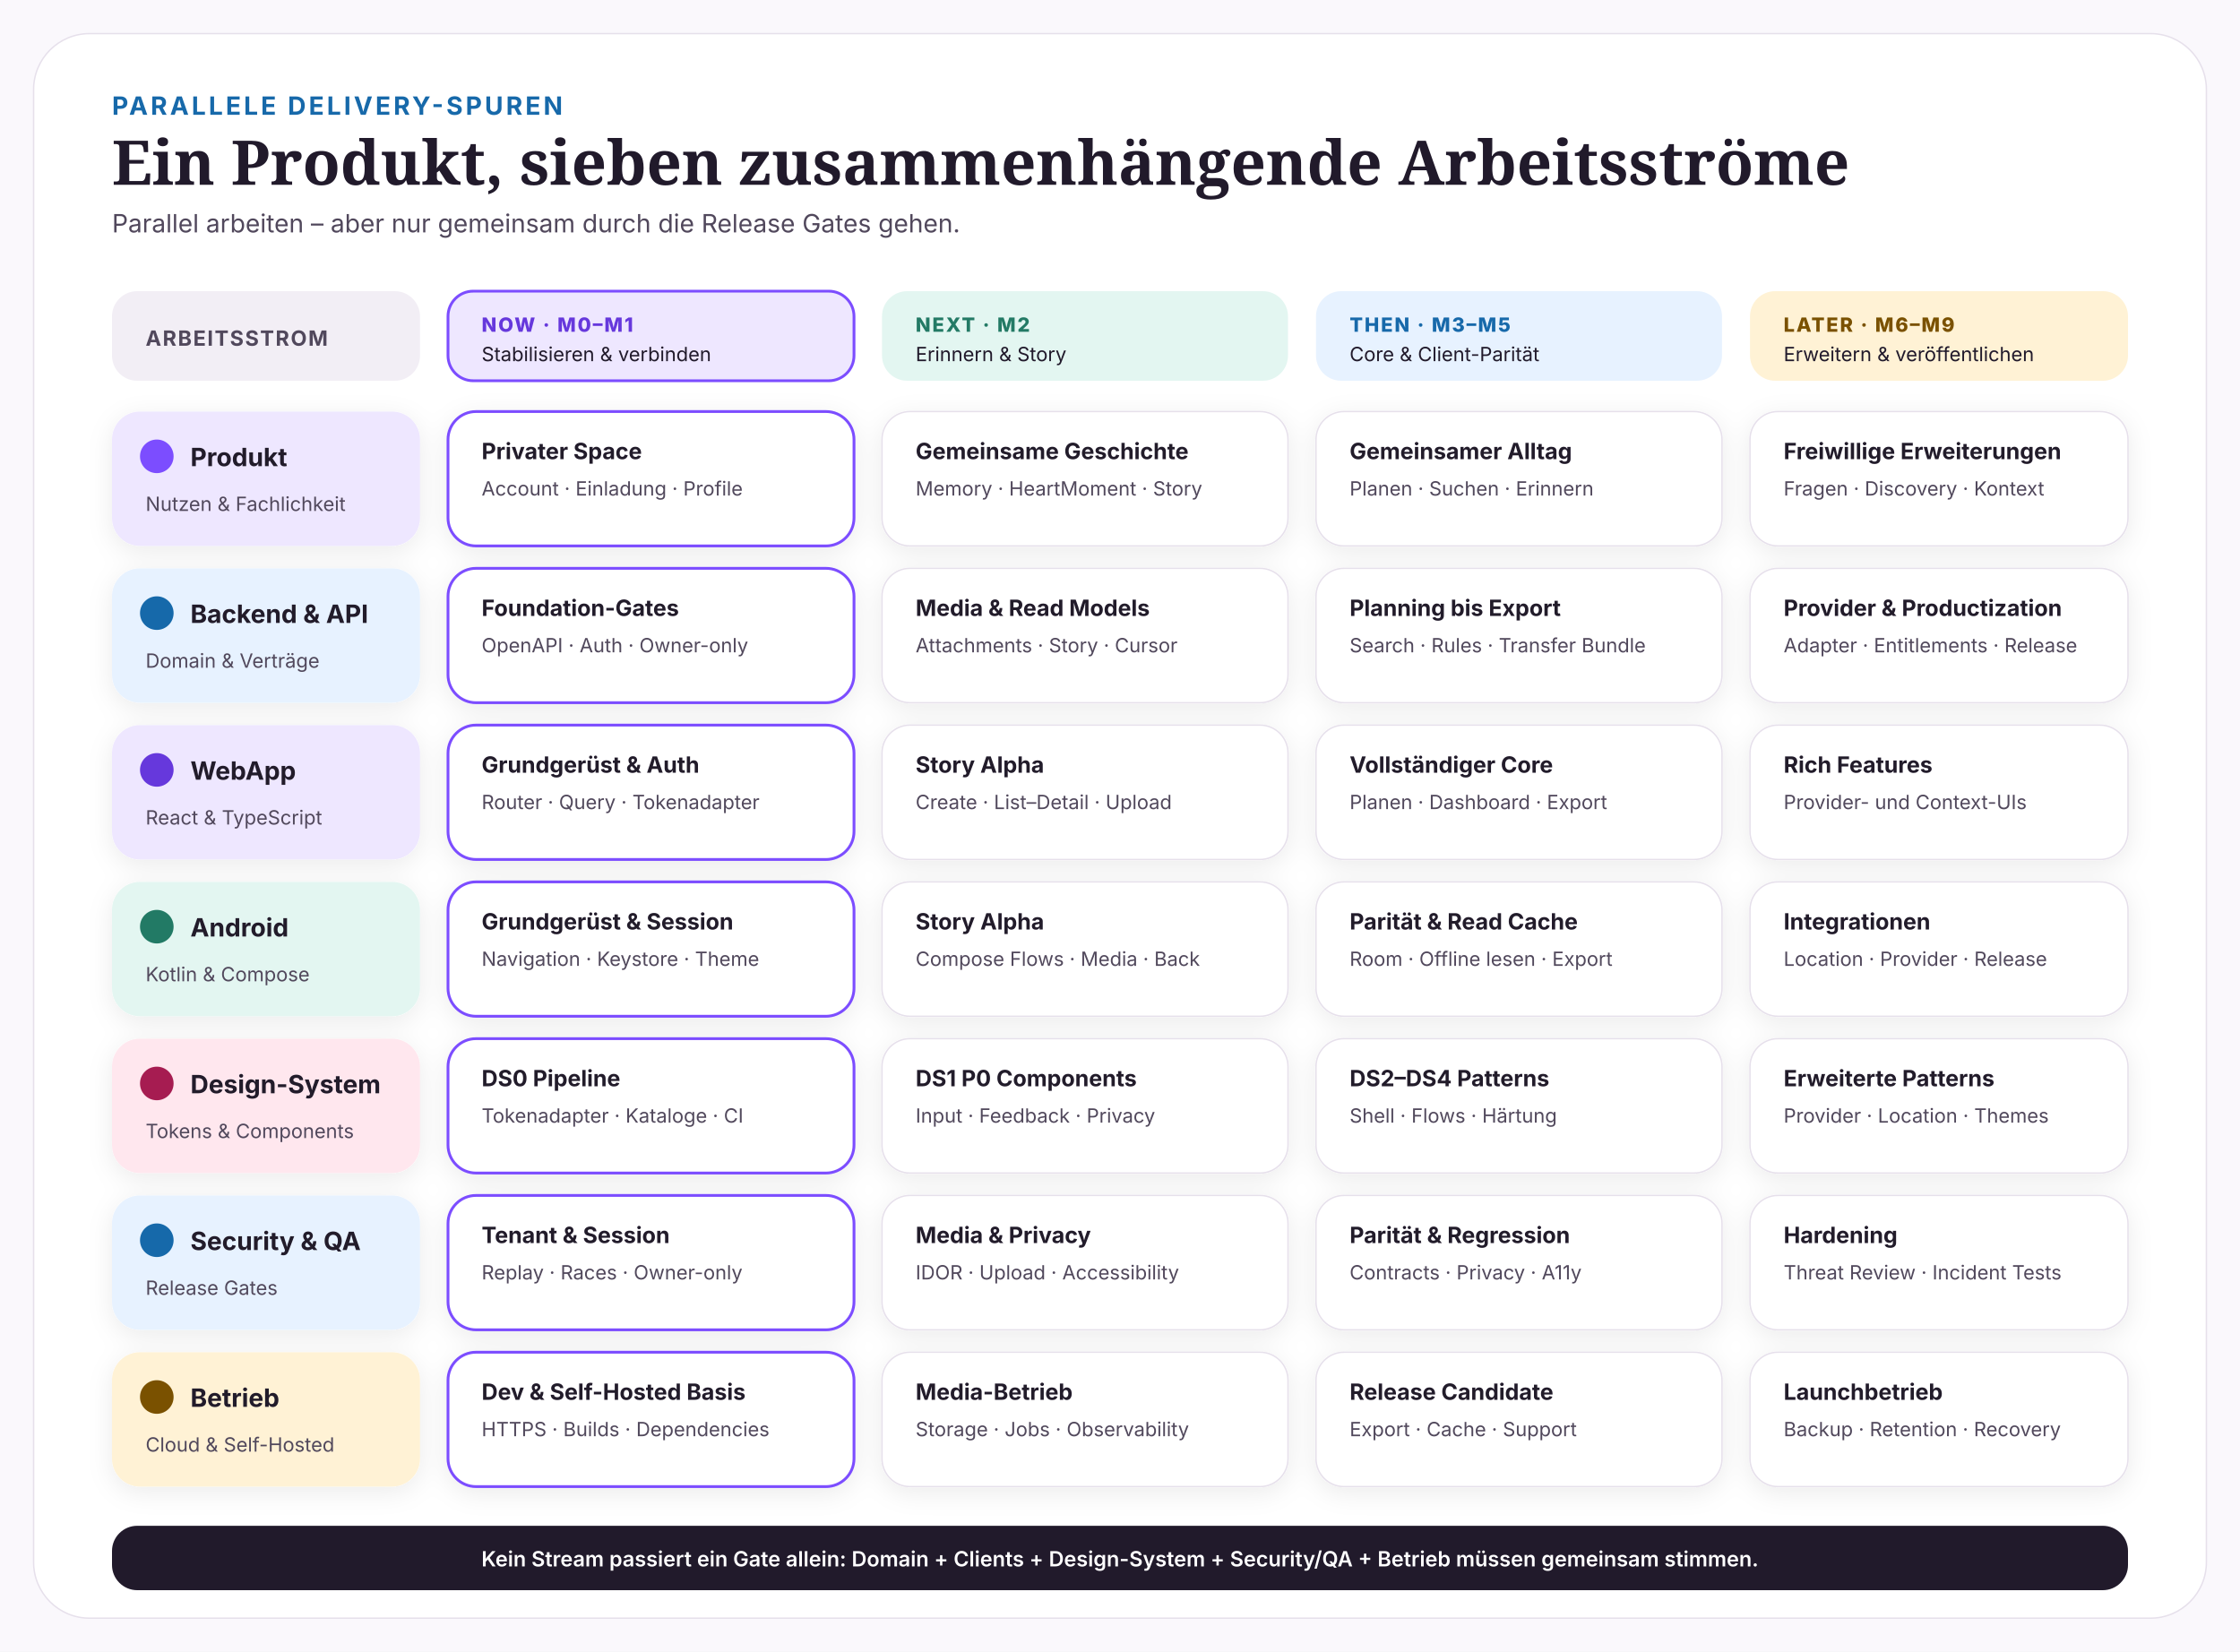
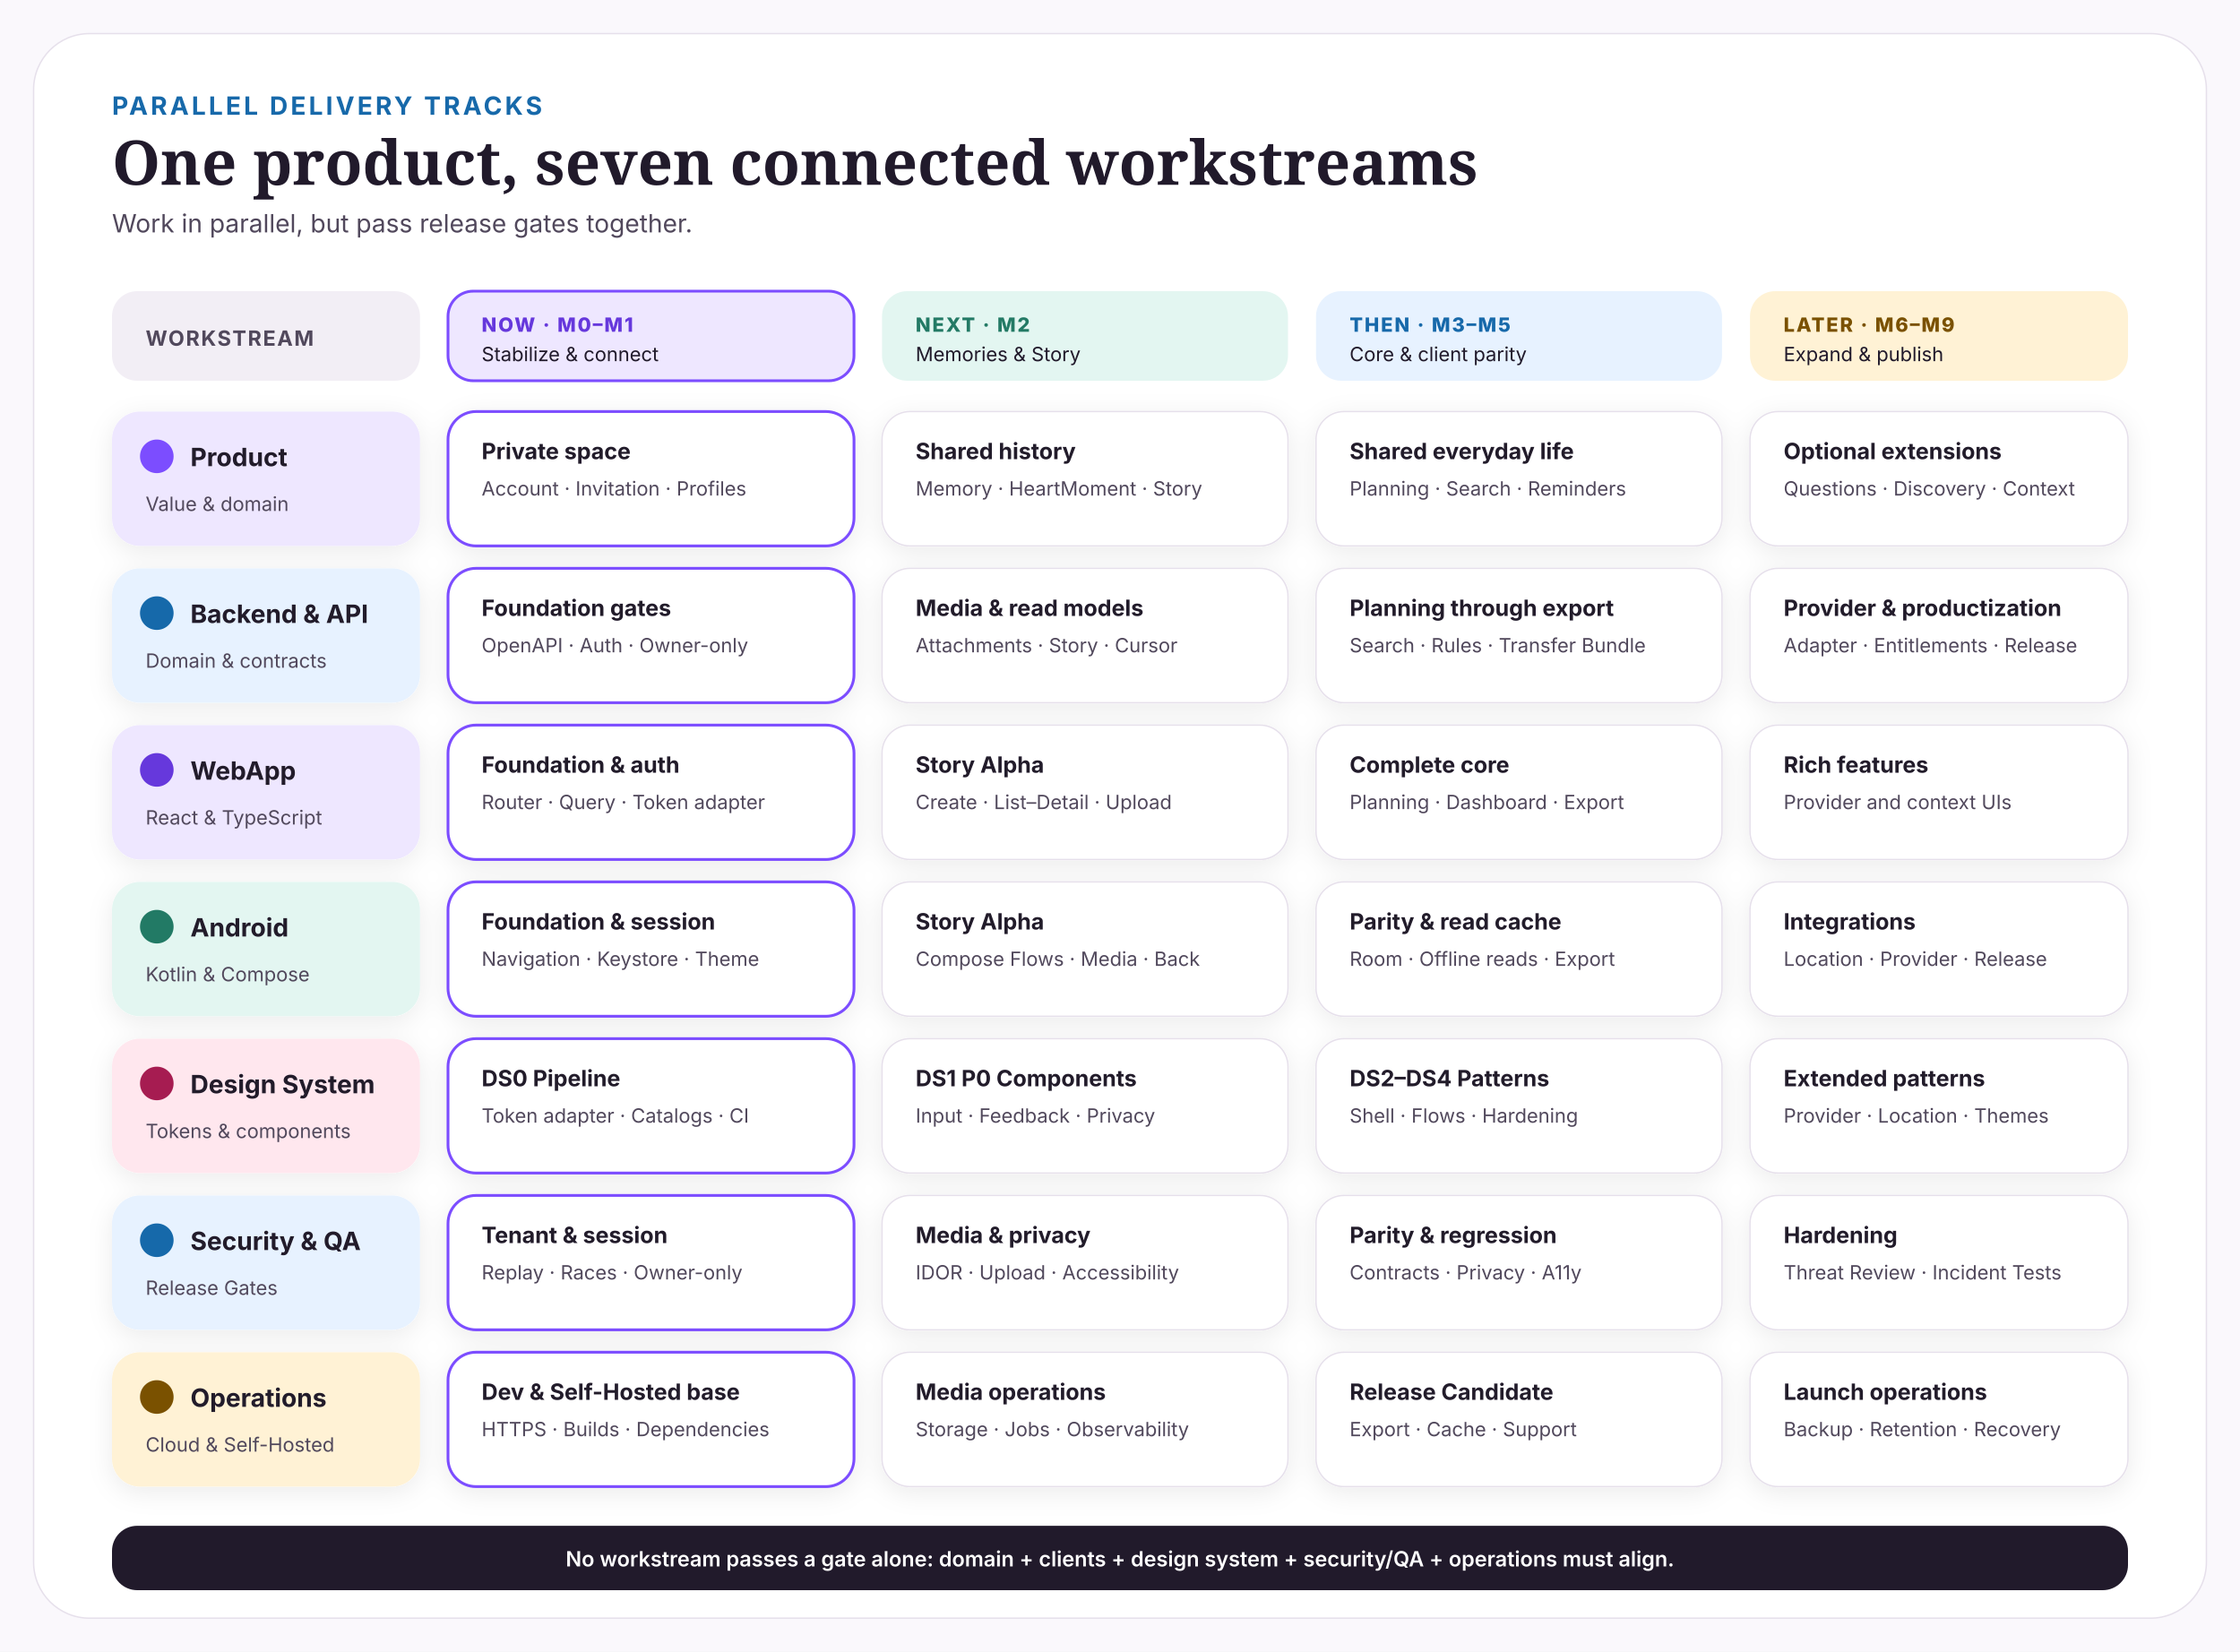
<svg xmlns="http://www.w3.org/2000/svg" width="1600" height="1180" viewBox="0 0 1600 1180" role="img" aria-labelledby="title desc">
  <defs>
    <filter id="shadow" x="-15%" y="-15%" width="130%" height="150%">
      <feDropShadow dx="0" dy="4" stdDeviation="9" flood-color="#211A2B" flood-opacity="0.08" />
    </filter>
  </defs>
  <rect width="1600" height="1180" fill="#FAF8FC" />
  <rect x="24" y="24" width="1552" height="1132" rx="40" fill="#FFFFFF" stroke="#E6E0EB" />
-   <text x="80" y="82" fill="#1769AA" font-family="Inter, Arial, sans-serif" font-size="18" font-weight="700" letter-spacing="2">PARALLELE DELIVERY-SPUREN</text>
-   <text x="80" y="132" fill="#211A2B" font-family="Fraunces, Georgia, serif" font-size="44" font-weight="600">Ein Produkt, sieben zusammenhängende Arbeitsströme</text>
-   <text x="80" y="166" fill="#51485C" font-family="Inter, Arial, sans-serif" font-size="18">Parallel arbeiten – aber nur gemeinsam durch die Release Gates gehen.</text>
+   <text x="80" y="82" fill="#1769AA" font-family="Inter, Arial, sans-serif" font-size="18" font-weight="700" letter-spacing="2">PARALLEL DELIVERY TRACKS</text>
+   <text x="80" y="132" fill="#211A2B" font-family="Fraunces, Georgia, serif" font-size="44" font-weight="600">One product, seven connected workstreams</text>
+   <text x="80" y="166" fill="#51485C" font-family="Inter, Arial, sans-serif" font-size="18">Work in parallel, but pass release gates together.</text>
  <g font-family="Inter, Arial, sans-serif">
    <rect x="80" y="208" width="220" height="64" rx="18" fill="#F2EEF5" />
-     <text x="104" y="247" fill="#51485C" font-size="15" font-weight="700" letter-spacing="1">ARBEITSSTROM</text>
+     <text x="104" y="247" fill="#51485C" font-size="15" font-weight="700" letter-spacing="1">WORKSTREAM</text>
    <rect x="320" y="208" width="290" height="64" rx="18" fill="#EEE7FF" stroke="#7C4DFF" stroke-width="2" />
    <text x="344" y="237" fill="#6638DC" font-size="14" font-weight="800" letter-spacing="1.2">NOW · M0–M1</text>
-     <text x="344" y="258" fill="#211A2B" font-size="14">Stabilisieren &amp; verbinden</text>
+     <text x="344" y="258" fill="#211A2B" font-size="14">Stabilize &amp; connect</text>
    <rect x="630" y="208" width="290" height="64" rx="18" fill="#E3F6F1" />
    <text x="654" y="237" fill="#237A65" font-size="14" font-weight="800" letter-spacing="1.2">NEXT · M2</text>
-     <text x="654" y="258" fill="#211A2B" font-size="14">Erinnern &amp; Story</text>
+     <text x="654" y="258" fill="#211A2B" font-size="14">Memories &amp; Story</text>
    <rect x="940" y="208" width="290" height="64" rx="18" fill="#E7F2FF" />
    <text x="964" y="237" fill="#1769AA" font-size="14" font-weight="800" letter-spacing="1.2">THEN · M3–M5</text>
-     <text x="964" y="258" fill="#211A2B" font-size="14">Core &amp; Client-Parität</text>
+     <text x="964" y="258" fill="#211A2B" font-size="14">Core &amp; client parity</text>
    <rect x="1250" y="208" width="270" height="64" rx="18" fill="#FFF2D5" />
    <text x="1274" y="237" fill="#7A5100" font-size="14" font-weight="800" letter-spacing="1.2">LATER · M6–M9</text>
-     <text x="1274" y="258" fill="#211A2B" font-size="14">Erweitern &amp; veröffentlichen</text>
+     <text x="1274" y="258" fill="#211A2B" font-size="14">Expand &amp; publish</text>
  </g>
  <g filter="url(#shadow)" font-family="Inter, Arial, sans-serif">
    <rect x="80" y="294" width="220" height="96" rx="20" fill="#EEE7FF" />
    <circle cx="112" cy="326" r="12" fill="#7C4DFF" />
-     <text x="136" y="333" fill="#211A2B" font-size="18" font-weight="700">Produkt</text>
-     <text x="104" y="365" fill="#51485C" font-size="14">Nutzen &amp; Fachlichkeit</text>
+     <text x="136" y="333" fill="#211A2B" font-size="18" font-weight="700">Product</text>
+     <text x="104" y="365" fill="#51485C" font-size="14">Value &amp; domain</text>
    <rect x="320" y="294" width="290" height="96" rx="20" fill="#FFFFFF" stroke="#7C4DFF" stroke-width="2" />
-     <text x="344" y="328" fill="#211A2B" font-size="16" font-weight="700">Privater Space</text>
-     <text x="344" y="354" fill="#51485C" font-size="14">Account · Einladung · Profile</text>
+     <text x="344" y="328" fill="#211A2B" font-size="16" font-weight="700">Private space</text>
+     <text x="344" y="354" fill="#51485C" font-size="14">Account · Invitation · Profiles</text>
    <rect x="630" y="294" width="290" height="96" rx="20" fill="#FFFFFF" stroke="#E6E0EB" />
-     <text x="654" y="328" fill="#211A2B" font-size="16" font-weight="700">Gemeinsame Geschichte</text>
+     <text x="654" y="328" fill="#211A2B" font-size="16" font-weight="700">Shared history</text>
    <text x="654" y="354" fill="#51485C" font-size="14">Memory · HeartMoment · Story</text>
    <rect x="940" y="294" width="290" height="96" rx="20" fill="#FFFFFF" stroke="#E6E0EB" />
-     <text x="964" y="328" fill="#211A2B" font-size="16" font-weight="700">Gemeinsamer Alltag</text>
-     <text x="964" y="354" fill="#51485C" font-size="14">Planen · Suchen · Erinnern</text>
+     <text x="964" y="328" fill="#211A2B" font-size="16" font-weight="700">Shared everyday life</text>
+     <text x="964" y="354" fill="#51485C" font-size="14">Planning · Search · Reminders</text>
    <rect x="1250" y="294" width="270" height="96" rx="20" fill="#FFFFFF" stroke="#E6E0EB" />
-     <text x="1274" y="328" fill="#211A2B" font-size="16" font-weight="700">Freiwillige Erweiterungen</text>
-     <text x="1274" y="354" fill="#51485C" font-size="14">Fragen · Discovery · Kontext</text>
+     <text x="1274" y="328" fill="#211A2B" font-size="16" font-weight="700">Optional extensions</text>
+     <text x="1274" y="354" fill="#51485C" font-size="14">Questions · Discovery · Context</text>
    <rect x="80" y="406" width="220" height="96" rx="20" fill="#E7F2FF" />
    <circle cx="112" cy="438" r="12" fill="#1769AA" />
    <text x="136" y="445" fill="#211A2B" font-size="18" font-weight="700">Backend &amp; API</text>
-     <text x="104" y="477" fill="#51485C" font-size="14">Domain &amp; Verträge</text>
+     <text x="104" y="477" fill="#51485C" font-size="14">Domain &amp; contracts</text>
    <rect x="320" y="406" width="290" height="96" rx="20" fill="#FFFFFF" stroke="#7C4DFF" stroke-width="2" />
-     <text x="344" y="440" fill="#211A2B" font-size="16" font-weight="700">Foundation-Gates</text>
+     <text x="344" y="440" fill="#211A2B" font-size="16" font-weight="700">Foundation gates</text>
    <text x="344" y="466" fill="#51485C" font-size="14">OpenAPI · Auth · Owner-only</text>
    <rect x="630" y="406" width="290" height="96" rx="20" fill="#FFFFFF" stroke="#E6E0EB" />
-     <text x="654" y="440" fill="#211A2B" font-size="16" font-weight="700">Media &amp; Read Models</text>
+     <text x="654" y="440" fill="#211A2B" font-size="16" font-weight="700">Media &amp; read models</text>
    <text x="654" y="466" fill="#51485C" font-size="14">Attachments · Story · Cursor</text>
    <rect x="940" y="406" width="290" height="96" rx="20" fill="#FFFFFF" stroke="#E6E0EB" />
-     <text x="964" y="440" fill="#211A2B" font-size="16" font-weight="700">Planning bis Export</text>
+     <text x="964" y="440" fill="#211A2B" font-size="16" font-weight="700">Planning through export</text>
    <text x="964" y="466" fill="#51485C" font-size="14">Search · Rules · Transfer Bundle</text>
    <rect x="1250" y="406" width="270" height="96" rx="20" fill="#FFFFFF" stroke="#E6E0EB" />
-     <text x="1274" y="440" fill="#211A2B" font-size="16" font-weight="700">Provider &amp; Productization</text>
+     <text x="1274" y="440" fill="#211A2B" font-size="16" font-weight="700">Provider &amp; productization</text>
    <text x="1274" y="466" fill="#51485C" font-size="14">Adapter · Entitlements · Release</text>
    <rect x="80" y="518" width="220" height="96" rx="20" fill="#EEE7FF" />
    <circle cx="112" cy="550" r="12" fill="#6638DC" />
    <text x="136" y="557" fill="#211A2B" font-size="18" font-weight="700">WebApp</text>
    <text x="104" y="589" fill="#51485C" font-size="14">React &amp; TypeScript</text>
    <rect x="320" y="518" width="290" height="96" rx="20" fill="#FFFFFF" stroke="#7C4DFF" stroke-width="2" />
-     <text x="344" y="552" fill="#211A2B" font-size="16" font-weight="700">Grundgerüst &amp; Auth</text>
-     <text x="344" y="578" fill="#51485C" font-size="14">Router · Query · Tokenadapter</text>
+     <text x="344" y="552" fill="#211A2B" font-size="16" font-weight="700">Foundation &amp; auth</text>
+     <text x="344" y="578" fill="#51485C" font-size="14">Router · Query · Token adapter</text>
    <rect x="630" y="518" width="290" height="96" rx="20" fill="#FFFFFF" stroke="#E6E0EB" />
    <text x="654" y="552" fill="#211A2B" font-size="16" font-weight="700">Story Alpha</text>
    <text x="654" y="578" fill="#51485C" font-size="14">Create · List–Detail · Upload</text>
    <rect x="940" y="518" width="290" height="96" rx="20" fill="#FFFFFF" stroke="#E6E0EB" />
-     <text x="964" y="552" fill="#211A2B" font-size="16" font-weight="700">Vollständiger Core</text>
-     <text x="964" y="578" fill="#51485C" font-size="14">Planen · Dashboard · Export</text>
+     <text x="964" y="552" fill="#211A2B" font-size="16" font-weight="700">Complete core</text>
+     <text x="964" y="578" fill="#51485C" font-size="14">Planning · Dashboard · Export</text>
    <rect x="1250" y="518" width="270" height="96" rx="20" fill="#FFFFFF" stroke="#E6E0EB" />
-     <text x="1274" y="552" fill="#211A2B" font-size="16" font-weight="700">Rich Features</text>
-     <text x="1274" y="578" fill="#51485C" font-size="14">Provider- und Context-UIs</text>
+     <text x="1274" y="552" fill="#211A2B" font-size="16" font-weight="700">Rich features</text>
+     <text x="1274" y="578" fill="#51485C" font-size="14">Provider and context UIs</text>
    <rect x="80" y="630" width="220" height="96" rx="20" fill="#E3F6F1" />
    <circle cx="112" cy="662" r="12" fill="#237A65" />
    <text x="136" y="669" fill="#211A2B" font-size="18" font-weight="700">Android</text>
    <text x="104" y="701" fill="#51485C" font-size="14">Kotlin &amp; Compose</text>
    <rect x="320" y="630" width="290" height="96" rx="20" fill="#FFFFFF" stroke="#7C4DFF" stroke-width="2" />
-     <text x="344" y="664" fill="#211A2B" font-size="16" font-weight="700">Grundgerüst &amp; Session</text>
+     <text x="344" y="664" fill="#211A2B" font-size="16" font-weight="700">Foundation &amp; session</text>
    <text x="344" y="690" fill="#51485C" font-size="14">Navigation · Keystore · Theme</text>
    <rect x="630" y="630" width="290" height="96" rx="20" fill="#FFFFFF" stroke="#E6E0EB" />
    <text x="654" y="664" fill="#211A2B" font-size="16" font-weight="700">Story Alpha</text>
    <text x="654" y="690" fill="#51485C" font-size="14">Compose Flows · Media · Back</text>
    <rect x="940" y="630" width="290" height="96" rx="20" fill="#FFFFFF" stroke="#E6E0EB" />
-     <text x="964" y="664" fill="#211A2B" font-size="16" font-weight="700">Parität &amp; Read Cache</text>
-     <text x="964" y="690" fill="#51485C" font-size="14">Room · Offline lesen · Export</text>
+     <text x="964" y="664" fill="#211A2B" font-size="16" font-weight="700">Parity &amp; read cache</text>
+     <text x="964" y="690" fill="#51485C" font-size="14">Room · Offline reads · Export</text>
    <rect x="1250" y="630" width="270" height="96" rx="20" fill="#FFFFFF" stroke="#E6E0EB" />
-     <text x="1274" y="664" fill="#211A2B" font-size="16" font-weight="700">Integrationen</text>
+     <text x="1274" y="664" fill="#211A2B" font-size="16" font-weight="700">Integrations</text>
    <text x="1274" y="690" fill="#51485C" font-size="14">Location · Provider · Release</text>
    <rect x="80" y="742" width="220" height="96" rx="20" fill="#FFE7EE" />
    <circle cx="112" cy="774" r="12" fill="#A61F51" />
-     <text x="136" y="781" fill="#211A2B" font-size="18" font-weight="700">Design-System</text>
-     <text x="104" y="813" fill="#51485C" font-size="14">Tokens &amp; Components</text>
+     <text x="136" y="781" fill="#211A2B" font-size="18" font-weight="700">Design System</text>
+     <text x="104" y="813" fill="#51485C" font-size="14">Tokens &amp; components</text>
    <rect x="320" y="742" width="290" height="96" rx="20" fill="#FFFFFF" stroke="#7C4DFF" stroke-width="2" />
    <text x="344" y="776" fill="#211A2B" font-size="16" font-weight="700">DS0 Pipeline</text>
-     <text x="344" y="802" fill="#51485C" font-size="14">Tokenadapter · Kataloge · CI</text>
+     <text x="344" y="802" fill="#51485C" font-size="14">Token adapter · Catalogs · CI</text>
    <rect x="630" y="742" width="290" height="96" rx="20" fill="#FFFFFF" stroke="#E6E0EB" />
    <text x="654" y="776" fill="#211A2B" font-size="16" font-weight="700">DS1 P0 Components</text>
    <text x="654" y="802" fill="#51485C" font-size="14">Input · Feedback · Privacy</text>
    <rect x="940" y="742" width="290" height="96" rx="20" fill="#FFFFFF" stroke="#E6E0EB" />
    <text x="964" y="776" fill="#211A2B" font-size="16" font-weight="700">DS2–DS4 Patterns</text>
-     <text x="964" y="802" fill="#51485C" font-size="14">Shell · Flows · Härtung</text>
+     <text x="964" y="802" fill="#51485C" font-size="14">Shell · Flows · Hardening</text>
    <rect x="1250" y="742" width="270" height="96" rx="20" fill="#FFFFFF" stroke="#E6E0EB" />
-     <text x="1274" y="776" fill="#211A2B" font-size="16" font-weight="700">Erweiterte Patterns</text>
+     <text x="1274" y="776" fill="#211A2B" font-size="16" font-weight="700">Extended patterns</text>
    <text x="1274" y="802" fill="#51485C" font-size="14">Provider · Location · Themes</text>
    <rect x="80" y="854" width="220" height="96" rx="20" fill="#E7F2FF" />
    <circle cx="112" cy="886" r="12" fill="#1769AA" />
    <text x="136" y="893" fill="#211A2B" font-size="18" font-weight="700">Security &amp; QA</text>
    <text x="104" y="925" fill="#51485C" font-size="14">Release Gates</text>
    <rect x="320" y="854" width="290" height="96" rx="20" fill="#FFFFFF" stroke="#7C4DFF" stroke-width="2" />
-     <text x="344" y="888" fill="#211A2B" font-size="16" font-weight="700">Tenant &amp; Session</text>
+     <text x="344" y="888" fill="#211A2B" font-size="16" font-weight="700">Tenant &amp; session</text>
    <text x="344" y="914" fill="#51485C" font-size="14">Replay · Races · Owner-only</text>
    <rect x="630" y="854" width="290" height="96" rx="20" fill="#FFFFFF" stroke="#E6E0EB" />
-     <text x="654" y="888" fill="#211A2B" font-size="16" font-weight="700">Media &amp; Privacy</text>
+     <text x="654" y="888" fill="#211A2B" font-size="16" font-weight="700">Media &amp; privacy</text>
    <text x="654" y="914" fill="#51485C" font-size="14">IDOR · Upload · Accessibility</text>
    <rect x="940" y="854" width="290" height="96" rx="20" fill="#FFFFFF" stroke="#E6E0EB" />
-     <text x="964" y="888" fill="#211A2B" font-size="16" font-weight="700">Parität &amp; Regression</text>
+     <text x="964" y="888" fill="#211A2B" font-size="16" font-weight="700">Parity &amp; regression</text>
    <text x="964" y="914" fill="#51485C" font-size="14">Contracts · Privacy · A11y</text>
    <rect x="1250" y="854" width="270" height="96" rx="20" fill="#FFFFFF" stroke="#E6E0EB" />
    <text x="1274" y="888" fill="#211A2B" font-size="16" font-weight="700">Hardening</text>
    <text x="1274" y="914" fill="#51485C" font-size="14">Threat Review · Incident Tests</text>
    <rect x="80" y="966" width="220" height="96" rx="20" fill="#FFF2D5" />
    <circle cx="112" cy="998" r="12" fill="#7A5100" />
-     <text x="136" y="1005" fill="#211A2B" font-size="18" font-weight="700">Betrieb</text>
+     <text x="136" y="1005" fill="#211A2B" font-size="18" font-weight="700">Operations</text>
    <text x="104" y="1037" fill="#51485C" font-size="14">Cloud &amp; Self-Hosted</text>
    <rect x="320" y="966" width="290" height="96" rx="20" fill="#FFFFFF" stroke="#7C4DFF" stroke-width="2" />
-     <text x="344" y="1000" fill="#211A2B" font-size="16" font-weight="700">Dev &amp; Self-Hosted Basis</text>
+     <text x="344" y="1000" fill="#211A2B" font-size="16" font-weight="700">Dev &amp; Self-Hosted base</text>
    <text x="344" y="1026" fill="#51485C" font-size="14">HTTPS · Builds · Dependencies</text>
    <rect x="630" y="966" width="290" height="96" rx="20" fill="#FFFFFF" stroke="#E6E0EB" />
-     <text x="654" y="1000" fill="#211A2B" font-size="16" font-weight="700">Media-Betrieb</text>
+     <text x="654" y="1000" fill="#211A2B" font-size="16" font-weight="700">Media operations</text>
    <text x="654" y="1026" fill="#51485C" font-size="14">Storage · Jobs · Observability</text>
    <rect x="940" y="966" width="290" height="96" rx="20" fill="#FFFFFF" stroke="#E6E0EB" />
    <text x="964" y="1000" fill="#211A2B" font-size="16" font-weight="700">Release Candidate</text>
    <text x="964" y="1026" fill="#51485C" font-size="14">Export · Cache · Support</text>
    <rect x="1250" y="966" width="270" height="96" rx="20" fill="#FFFFFF" stroke="#E6E0EB" />
-     <text x="1274" y="1000" fill="#211A2B" font-size="16" font-weight="700">Launchbetrieb</text>
+     <text x="1274" y="1000" fill="#211A2B" font-size="16" font-weight="700">Launch operations</text>
    <text x="1274" y="1026" fill="#51485C" font-size="14">Backup · Retention · Recovery</text>
  </g>
  <rect x="80" y="1090" width="1440" height="46" rx="18" fill="#211A2B" />
-   <text x="800" y="1119" text-anchor="middle" fill="#FFFFFF" font-family="Inter, Arial, sans-serif" font-size="15" font-weight="600">Kein Stream passiert ein Gate allein: Domain + Clients + Design-System + Security/QA + Betrieb müssen gemeinsam stimmen.</text>
+   <text x="800" y="1119" text-anchor="middle" fill="#FFFFFF" font-family="Inter, Arial, sans-serif" font-size="15" font-weight="600">No workstream passes a gate alone: domain + clients + design system + security/QA + operations must align.</text>
</svg>
